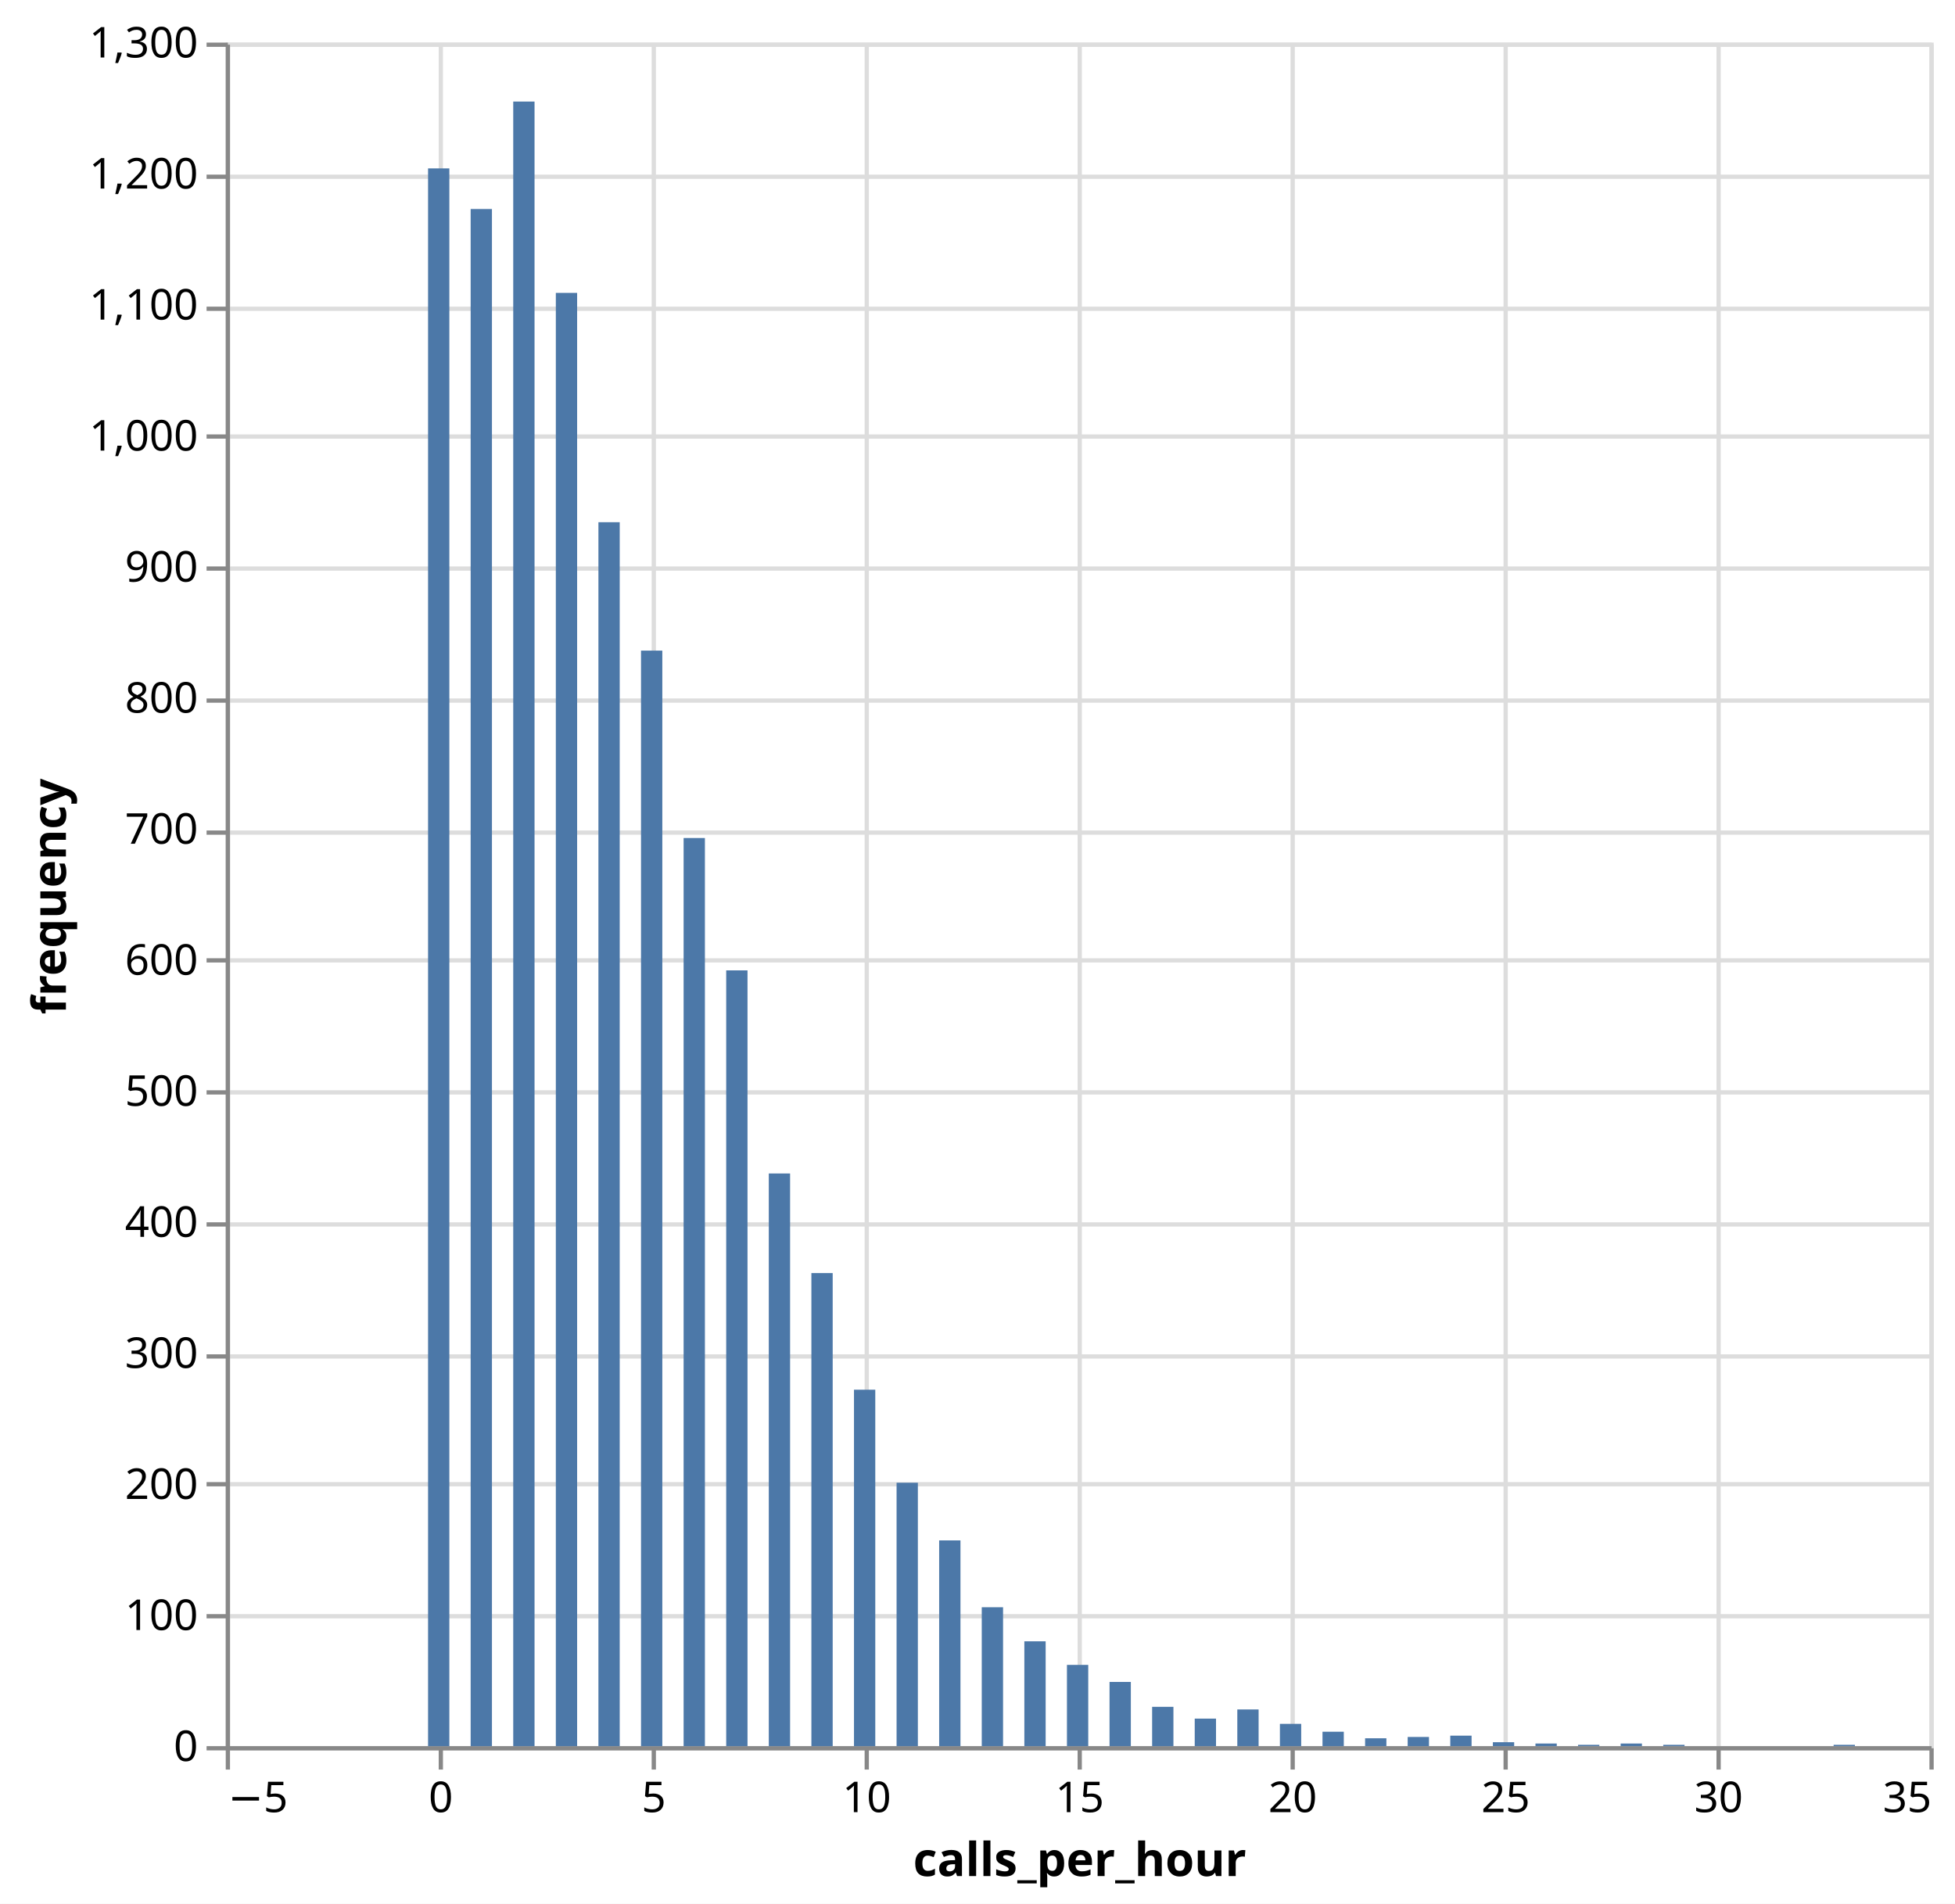
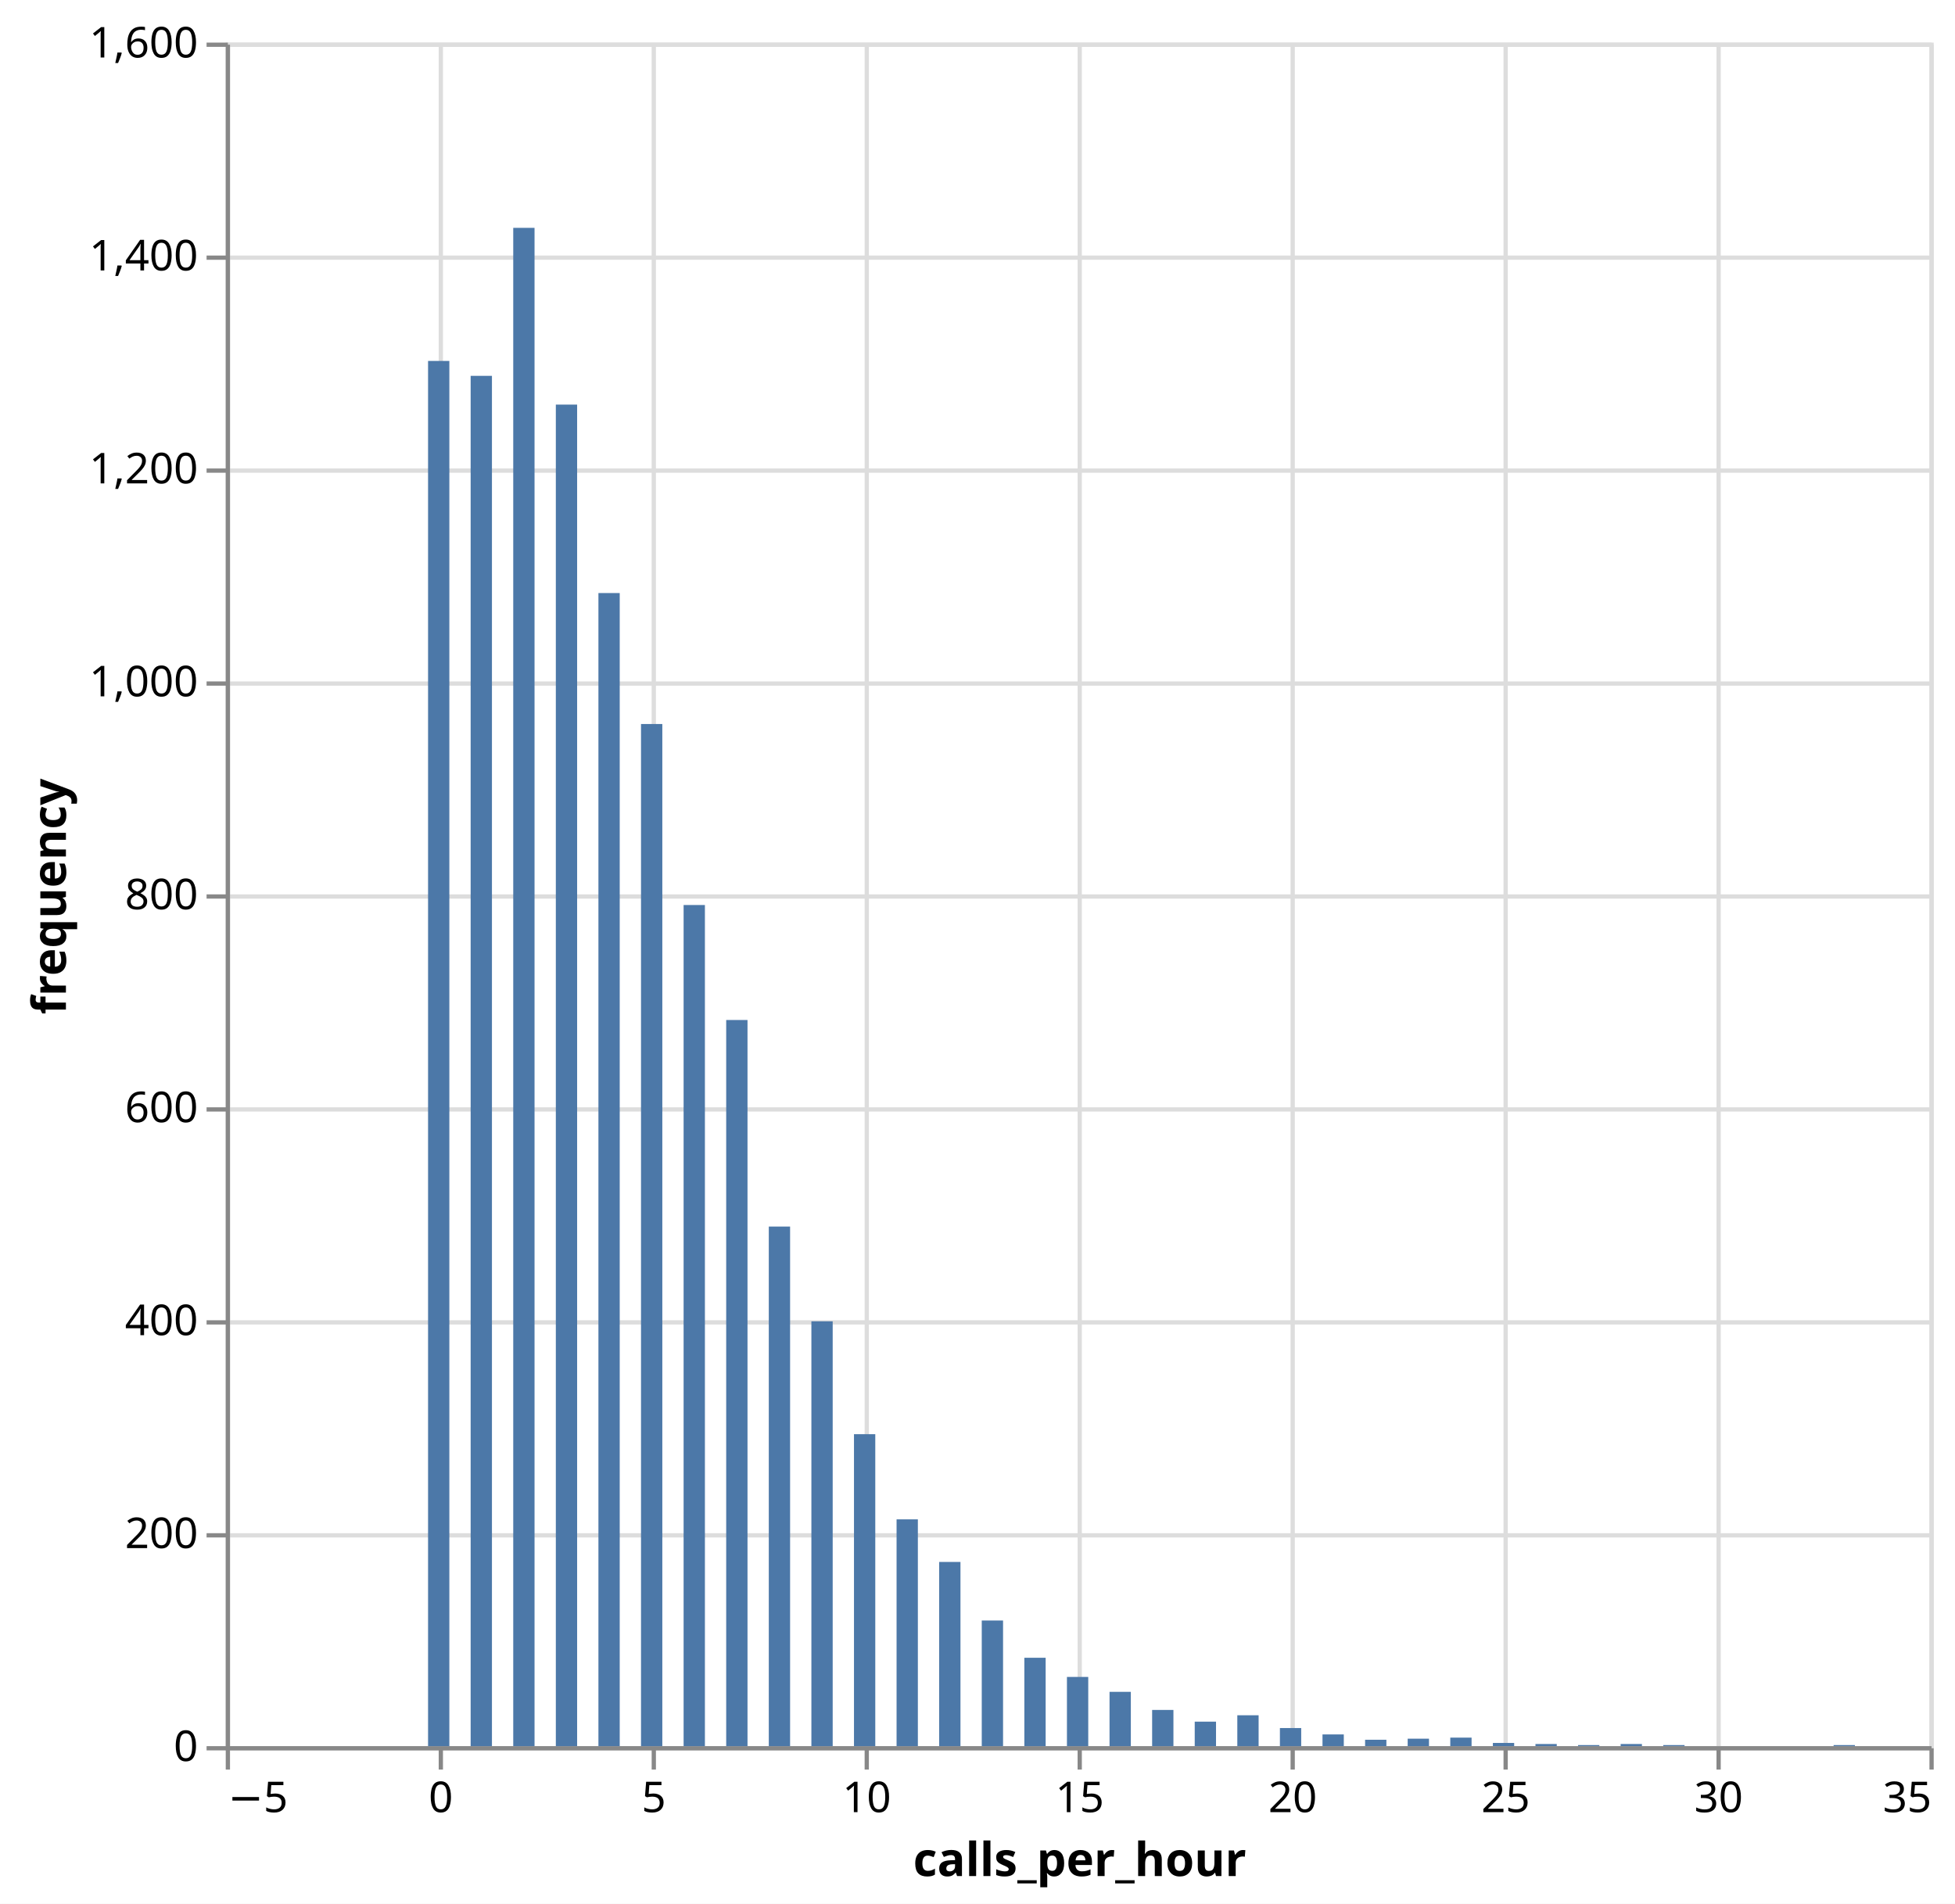
<svg xmlns="http://www.w3.org/2000/svg" version="1.1" class="marks" width="459" height="447" viewBox="0 0 459 447">
  <rect width="459" height="447" fill="white" />
  <g fill="none" stroke-miterlimit="10" transform="translate(53,10)">
    <g class="mark-group role-frame root" role="graphics-object" aria-roledescription="group mark container">
      <g transform="translate(0,0)">
        <path class="background" aria-hidden="true" d="M0.5,0.5h400v400h-400Z" stroke="#ddd" />
        <g>
          <g class="mark-group role-axis" aria-hidden="true">
            <g transform="translate(0.5,400.5)">
              <path class="background" aria-hidden="true" d="M0,0h0v0h0Z" pointer-events="none" />
              <g>
                <g class="mark-rule role-axis-grid" pointer-events="none">
                  <line transform="translate(0,-400)" x2="0" y2="400" stroke="#ddd" stroke-width="1" opacity="1" />
                  <line transform="translate(50,-400)" x2="0" y2="400" stroke="#ddd" stroke-width="1" opacity="1" />
                  <line transform="translate(100,-400)" x2="0" y2="400" stroke="#ddd" stroke-width="1" opacity="1" />
                  <line transform="translate(150,-400)" x2="0" y2="400" stroke="#ddd" stroke-width="1" opacity="1" />
                  <line transform="translate(200,-400)" x2="0" y2="400" stroke="#ddd" stroke-width="1" opacity="1" />
                  <line transform="translate(250,-400)" x2="0" y2="400" stroke="#ddd" stroke-width="1" opacity="1" />
                  <line transform="translate(300,-400)" x2="0" y2="400" stroke="#ddd" stroke-width="1" opacity="1" />
                  <line transform="translate(350,-400)" x2="0" y2="400" stroke="#ddd" stroke-width="1" opacity="1" />
                  <line transform="translate(400,-400)" x2="0" y2="400" stroke="#ddd" stroke-width="1" opacity="1" />
                </g>
              </g>
              <path class="foreground" aria-hidden="true" d="" pointer-events="none" display="none" />
            </g>
          </g>
          <g class="mark-group role-axis" aria-hidden="true">
            <g transform="translate(0.5,0.5)">
              <path class="background" aria-hidden="true" d="M0,0h0v0h0Z" pointer-events="none" />
              <g>
                <g class="mark-rule role-axis-grid" pointer-events="none">
                  <line transform="translate(0,400)" x2="400" y2="0" stroke="#ddd" stroke-width="1" opacity="1" />
-                   <line transform="translate(0,369)" x2="400" y2="0" stroke="#ddd" stroke-width="1" opacity="1" />
-                   <line transform="translate(0,338)" x2="400" y2="0" stroke="#ddd" stroke-width="1" opacity="1" />
-                   <line transform="translate(0,308)" x2="400" y2="0" stroke="#ddd" stroke-width="1" opacity="1" />
-                   <line transform="translate(0,277)" x2="400" y2="0" stroke="#ddd" stroke-width="1" opacity="1" />
-                   <line transform="translate(0,246)" x2="400" y2="0" stroke="#ddd" stroke-width="1" opacity="1" />
-                   <line transform="translate(0,215)" x2="400" y2="0" stroke="#ddd" stroke-width="1" opacity="1" />
-                   <line transform="translate(0,185)" x2="400" y2="0" stroke="#ddd" stroke-width="1" opacity="1" />
-                   <line transform="translate(0,154)" x2="400" y2="0" stroke="#ddd" stroke-width="1" opacity="1" />
-                   <line transform="translate(0,123)" x2="400" y2="0" stroke="#ddd" stroke-width="1" opacity="1" />
-                   <line transform="translate(0,92)" x2="400" y2="0" stroke="#ddd" stroke-width="1" opacity="1" />
-                   <line transform="translate(0,62)" x2="400" y2="0" stroke="#ddd" stroke-width="1" opacity="1" />
-                   <line transform="translate(0,31)" x2="400" y2="0" stroke="#ddd" stroke-width="1" opacity="1" />
+                   <line transform="translate(0,350)" x2="400" y2="0" stroke="#ddd" stroke-width="1" opacity="1" />
+                   <line transform="translate(0,300)" x2="400" y2="0" stroke="#ddd" stroke-width="1" opacity="1" />
+                   <line transform="translate(0,250)" x2="400" y2="0" stroke="#ddd" stroke-width="1" opacity="1" />
+                   <line transform="translate(0,200)" x2="400" y2="0" stroke="#ddd" stroke-width="1" opacity="1" />
+                   <line transform="translate(0,150)" x2="400" y2="0" stroke="#ddd" stroke-width="1" opacity="1" />
+                   <line transform="translate(0,100)" x2="400" y2="0" stroke="#ddd" stroke-width="1" opacity="1" />
+                   <line transform="translate(0,50)" x2="400" y2="0" stroke="#ddd" stroke-width="1" opacity="1" />
                  <line transform="translate(0,0)" x2="400" y2="0" stroke="#ddd" stroke-width="1" opacity="1" />
                </g>
              </g>
              <path class="foreground" aria-hidden="true" d="" pointer-events="none" display="none" />
            </g>
          </g>
          <g class="mark-group role-axis" role="graphics-symbol" aria-roledescription="axis" aria-label="X-axis titled 'calls_per_hour' for a linear scale with values from −5 to 35">
            <g transform="translate(0.5,400.5)">
              <path class="background" aria-hidden="true" d="M0,0h0v0h0Z" pointer-events="none" />
              <g>
                <g class="mark-rule role-axis-tick" pointer-events="none">
                  <line transform="translate(0,0)" x2="0" y2="5" stroke="#888" stroke-width="1" opacity="1" />
                  <line transform="translate(50,0)" x2="0" y2="5" stroke="#888" stroke-width="1" opacity="1" />
                  <line transform="translate(100,0)" x2="0" y2="5" stroke="#888" stroke-width="1" opacity="1" />
                  <line transform="translate(150,0)" x2="0" y2="5" stroke="#888" stroke-width="1" opacity="1" />
                  <line transform="translate(200,0)" x2="0" y2="5" stroke="#888" stroke-width="1" opacity="1" />
                  <line transform="translate(250,0)" x2="0" y2="5" stroke="#888" stroke-width="1" opacity="1" />
                  <line transform="translate(300,0)" x2="0" y2="5" stroke="#888" stroke-width="1" opacity="1" />
                  <line transform="translate(350,0)" x2="0" y2="5" stroke="#888" stroke-width="1" opacity="1" />
                  <line transform="translate(400,0)" x2="0" y2="5" stroke="#888" stroke-width="1" opacity="1" />
                </g>
                <g class="mark-text role-axis-label" pointer-events="none">
                  <text text-anchor="start" transform="translate(0,15)" font-family="sans-serif" font-size="10px" fill="#000" opacity="1">−5</text>
                  <text text-anchor="middle" transform="translate(50,15)" font-family="sans-serif" font-size="10px" fill="#000" opacity="1">0</text>
                  <text text-anchor="middle" transform="translate(100,15)" font-family="sans-serif" font-size="10px" fill="#000" opacity="1">5</text>
                  <text text-anchor="middle" transform="translate(150,15)" font-family="sans-serif" font-size="10px" fill="#000" opacity="1">10</text>
                  <text text-anchor="middle" transform="translate(200,15)" font-family="sans-serif" font-size="10px" fill="#000" opacity="1">15</text>
                  <text text-anchor="middle" transform="translate(250,15)" font-family="sans-serif" font-size="10px" fill="#000" opacity="1">20</text>
                  <text text-anchor="middle" transform="translate(300,15)" font-family="sans-serif" font-size="10px" fill="#000" opacity="1">25</text>
                  <text text-anchor="middle" transform="translate(350,15)" font-family="sans-serif" font-size="10px" fill="#000" opacity="1">30</text>
                  <text text-anchor="end" transform="translate(400,15)" font-family="sans-serif" font-size="10px" fill="#000" opacity="1">35</text>
                </g>
                <g class="mark-rule role-axis-domain" pointer-events="none">
                  <line transform="translate(0,0)" x2="400" y2="0" stroke="#888" stroke-width="1" opacity="1" />
                </g>
                <g class="mark-text role-axis-title" pointer-events="none">
                  <text text-anchor="middle" transform="translate(200,30)" font-family="sans-serif" font-size="11px" font-weight="bold" fill="#000" opacity="1">calls_per_hour</text>
                </g>
              </g>
              <path class="foreground" aria-hidden="true" d="" pointer-events="none" display="none" />
            </g>
          </g>
-           <g class="mark-group role-axis" role="graphics-symbol" aria-roledescription="axis" aria-label="Y-axis titled 'frequency' for a linear scale with values from 0 to 1,300">
+           <g class="mark-group role-axis" role="graphics-symbol" aria-roledescription="axis" aria-label="Y-axis titled 'frequency' for a linear scale with values from 0 to 1,600">
            <g transform="translate(0.5,0.5)">
              <path class="background" aria-hidden="true" d="M0,0h0v0h0Z" pointer-events="none" />
              <g>
                <g class="mark-rule role-axis-tick" pointer-events="none">
                  <line transform="translate(0,400)" x2="-5" y2="0" stroke="#888" stroke-width="1" opacity="1" />
-                   <line transform="translate(0,369)" x2="-5" y2="0" stroke="#888" stroke-width="1" opacity="1" />
-                   <line transform="translate(0,338)" x2="-5" y2="0" stroke="#888" stroke-width="1" opacity="1" />
-                   <line transform="translate(0,308)" x2="-5" y2="0" stroke="#888" stroke-width="1" opacity="1" />
-                   <line transform="translate(0,277)" x2="-5" y2="0" stroke="#888" stroke-width="1" opacity="1" />
-                   <line transform="translate(0,246)" x2="-5" y2="0" stroke="#888" stroke-width="1" opacity="1" />
-                   <line transform="translate(0,215)" x2="-5" y2="0" stroke="#888" stroke-width="1" opacity="1" />
-                   <line transform="translate(0,185)" x2="-5" y2="0" stroke="#888" stroke-width="1" opacity="1" />
-                   <line transform="translate(0,154)" x2="-5" y2="0" stroke="#888" stroke-width="1" opacity="1" />
-                   <line transform="translate(0,123)" x2="-5" y2="0" stroke="#888" stroke-width="1" opacity="1" />
-                   <line transform="translate(0,92)" x2="-5" y2="0" stroke="#888" stroke-width="1" opacity="1" />
-                   <line transform="translate(0,62)" x2="-5" y2="0" stroke="#888" stroke-width="1" opacity="1" />
-                   <line transform="translate(0,31)" x2="-5" y2="0" stroke="#888" stroke-width="1" opacity="1" />
+                   <line transform="translate(0,350)" x2="-5" y2="0" stroke="#888" stroke-width="1" opacity="1" />
+                   <line transform="translate(0,300)" x2="-5" y2="0" stroke="#888" stroke-width="1" opacity="1" />
+                   <line transform="translate(0,250)" x2="-5" y2="0" stroke="#888" stroke-width="1" opacity="1" />
+                   <line transform="translate(0,200)" x2="-5" y2="0" stroke="#888" stroke-width="1" opacity="1" />
+                   <line transform="translate(0,150)" x2="-5" y2="0" stroke="#888" stroke-width="1" opacity="1" />
+                   <line transform="translate(0,100)" x2="-5" y2="0" stroke="#888" stroke-width="1" opacity="1" />
+                   <line transform="translate(0,50)" x2="-5" y2="0" stroke="#888" stroke-width="1" opacity="1" />
                  <line transform="translate(0,0)" x2="-5" y2="0" stroke="#888" stroke-width="1" opacity="1" />
                </g>
                <g class="mark-text role-axis-label" pointer-events="none">
                  <text text-anchor="end" transform="translate(-7,403)" font-family="sans-serif" font-size="10px" fill="#000" opacity="1">0</text>
-                   <text text-anchor="end" transform="translate(-7,372.2308)" font-family="sans-serif" font-size="10px" fill="#000" opacity="1">100</text>
-                   <text text-anchor="end" transform="translate(-7,341.4615)" font-family="sans-serif" font-size="10px" fill="#000" opacity="1">200</text>
-                   <text text-anchor="end" transform="translate(-7,310.6923)" font-family="sans-serif" font-size="10px" fill="#000" opacity="1">300</text>
-                   <text text-anchor="end" transform="translate(-7,279.9231)" font-family="sans-serif" font-size="10px" fill="#000" opacity="1">400</text>
-                   <text text-anchor="end" transform="translate(-7,249.1538)" font-family="sans-serif" font-size="10px" fill="#000" opacity="1">500</text>
-                   <text text-anchor="end" transform="translate(-7,218.3846)" font-family="sans-serif" font-size="10px" fill="#000" opacity="1">600</text>
-                   <text text-anchor="end" transform="translate(-7,187.6154)" font-family="sans-serif" font-size="10px" fill="#000" opacity="1">700</text>
-                   <text text-anchor="end" transform="translate(-7,156.8462)" font-family="sans-serif" font-size="10px" fill="#000" opacity="1">800</text>
-                   <text text-anchor="end" transform="translate(-7,126.0769)" font-family="sans-serif" font-size="10px" fill="#000" opacity="1">900</text>
-                   <text text-anchor="end" transform="translate(-7,95.30769)" font-family="sans-serif" font-size="10px" fill="#000" opacity="1">1,000</text>
-                   <text text-anchor="end" transform="translate(-7,64.53846)" font-family="sans-serif" font-size="10px" fill="#000" opacity="1">1,100</text>
-                   <text text-anchor="end" transform="translate(-7,33.76923)" font-family="sans-serif" font-size="10px" fill="#000" opacity="1">1,200</text>
-                   <text text-anchor="end" transform="translate(-7,3)" font-family="sans-serif" font-size="10px" fill="#000" opacity="1">1,300</text>
+                   <text text-anchor="end" transform="translate(-7,353)" font-family="sans-serif" font-size="10px" fill="#000" opacity="1">200</text>
+                   <text text-anchor="end" transform="translate(-7,303)" font-family="sans-serif" font-size="10px" fill="#000" opacity="1">400</text>
+                   <text text-anchor="end" transform="translate(-7,253)" font-family="sans-serif" font-size="10px" fill="#000" opacity="1">600</text>
+                   <text text-anchor="end" transform="translate(-7,203)" font-family="sans-serif" font-size="10px" fill="#000" opacity="1">800</text>
+                   <text text-anchor="end" transform="translate(-7,153)" font-family="sans-serif" font-size="10px" fill="#000" opacity="1">1,000</text>
+                   <text text-anchor="end" transform="translate(-7,103)" font-family="sans-serif" font-size="10px" fill="#000" opacity="1">1,200</text>
+                   <text text-anchor="end" transform="translate(-7,53)" font-family="sans-serif" font-size="10px" fill="#000" opacity="1">1,400</text>
+                   <text text-anchor="end" transform="translate(-7,3)" font-family="sans-serif" font-size="10px" fill="#000" opacity="1">1,600</text>
                </g>
                <g class="mark-rule role-axis-domain" pointer-events="none">
                  <line transform="translate(0,400)" x2="0" y2="-400" stroke="#888" stroke-width="1" opacity="1" />
                </g>
                <g class="mark-text role-axis-title" pointer-events="none">
                  <text text-anchor="middle" transform="translate(-36.02441,200) rotate(-90) translate(0,-2)" font-family="sans-serif" font-size="11px" font-weight="bold" fill="#000" opacity="1">frequency</text>
                </g>
              </g>
              <path class="foreground" aria-hidden="true" d="" pointer-events="none" display="none" />
            </g>
          </g>
          <g class="mark-rect role-mark marks" role="graphics-object" aria-roledescription="rect mark container">
-             <path aria-label="calls_per_hour: 0; frequency: 1204" role="graphics-symbol" aria-roledescription="bar" d="M47.5,29.538h5v370.462h-5Z" fill="#4c78a8" />
-             <path aria-label="calls_per_hour: 1; frequency: 1173" role="graphics-symbol" aria-roledescription="bar" d="M57.5,39.077h5v360.923h-5Z" fill="#4c78a8" />
-             <path aria-label="calls_per_hour: 2; frequency: 1255" role="graphics-symbol" aria-roledescription="bar" d="M67.5,13.846h5v386.154h-5Z" fill="#4c78a8" />
-             <path aria-label="calls_per_hour: 3; frequency: 1109" role="graphics-symbol" aria-roledescription="bar" d="M77.5,58.769h5v341.231h-5Z" fill="#4c78a8" />
-             <path aria-label="calls_per_hour: 4; frequency: 934" role="graphics-symbol" aria-roledescription="bar" d="M87.5,112.615h5v287.385h-5Z" fill="#4c78a8" />
-             <path aria-label="calls_per_hour: 5; frequency: 836" role="graphics-symbol" aria-roledescription="bar" d="M97.5,142.769h5v257.231h-5Z" fill="#4c78a8" />
-             <path aria-label="calls_per_hour: 6; frequency: 693" role="graphics-symbol" aria-roledescription="bar" d="M107.5,186.769h5v213.231h-5Z" fill="#4c78a8" />
-             <path aria-label="calls_per_hour: 7; frequency: 592" role="graphics-symbol" aria-roledescription="bar" d="M117.5,217.846h5v182.154h-5Z" fill="#4c78a8" />
-             <path aria-label="calls_per_hour: 8; frequency: 437" role="graphics-symbol" aria-roledescription="bar" d="M127.5,265.538h5v134.462h-5Z" fill="#4c78a8" />
-             <path aria-label="calls_per_hour: 9; frequency: 361" role="graphics-symbol" aria-roledescription="bar" d="M137.5,288.923h5v111.077h-5Z" fill="#4c78a8" />
-             <path aria-label="calls_per_hour: 10; frequency: 272" role="graphics-symbol" aria-roledescription="bar" d="M147.5,316.308h5v83.692h-5Z" fill="#4c78a8" />
-             <path aria-label="calls_per_hour: 11; frequency: 201" role="graphics-symbol" aria-roledescription="bar" d="M157.5,338.154h5v61.846h-5Z" fill="#4c78a8" />
-             <path aria-label="calls_per_hour: 12; frequency: 157" role="graphics-symbol" aria-roledescription="bar" d="M167.5,351.692h5v48.308h-5Z" fill="#4c78a8" />
-             <path aria-label="calls_per_hour: 13; frequency: 106" role="graphics-symbol" aria-roledescription="bar" d="M177.5,367.385h5v32.615h-5Z" fill="#4c78a8" />
-             <path aria-label="calls_per_hour: 14; frequency: 80" role="graphics-symbol" aria-roledescription="bar" d="M187.5,375.385h5v24.615h-5Z" fill="#4c78a8" />
-             <path aria-label="calls_per_hour: 15; frequency: 62" role="graphics-symbol" aria-roledescription="bar" d="M197.5,380.923h5v19.077h-5Z" fill="#4c78a8" />
-             <path aria-label="calls_per_hour: 16; frequency: 49" role="graphics-symbol" aria-roledescription="bar" d="M207.5,384.923h5v15.077h-5Z" fill="#4c78a8" />
-             <path aria-label="calls_per_hour: 17; frequency: 30" role="graphics-symbol" aria-roledescription="bar" d="M217.5,390.769h5v9.231h-5Z" fill="#4c78a8" />
-             <path aria-label="calls_per_hour: 18; frequency: 21" role="graphics-symbol" aria-roledescription="bar" d="M227.5,393.538h5v6.462h-5Z" fill="#4c78a8" />
-             <path aria-label="calls_per_hour: 19; frequency: 28" role="graphics-symbol" aria-roledescription="bar" d="M237.5,391.385h5v8.615h-5Z" fill="#4c78a8" />
-             <path aria-label="calls_per_hour: 20; frequency: 17" role="graphics-symbol" aria-roledescription="bar" d="M247.5,394.769h5v5.231h-5Z" fill="#4c78a8" />
-             <path aria-label="calls_per_hour: 21; frequency: 11" role="graphics-symbol" aria-roledescription="bar" d="M257.5,396.615h5v3.385h-5Z" fill="#4c78a8" />
-             <path aria-label="calls_per_hour: 22; frequency: 6" role="graphics-symbol" aria-roledescription="bar" d="M267.5,398.154h5v1.846h-5Z" fill="#4c78a8" />
-             <path aria-label="calls_per_hour: 23; frequency: 7" role="graphics-symbol" aria-roledescription="bar" d="M277.5,397.846h5v2.154h-5Z" fill="#4c78a8" />
-             <path aria-label="calls_per_hour: 24; frequency: 8" role="graphics-symbol" aria-roledescription="bar" d="M287.5,397.538h5v2.462h-5Z" fill="#4c78a8" />
-             <path aria-label="calls_per_hour: 25; frequency: 3" role="graphics-symbol" aria-roledescription="bar" d="M297.5,399.077h5v0.923h-5Z" fill="#4c78a8" />
-             <path aria-label="calls_per_hour: 26; frequency: 2" role="graphics-symbol" aria-roledescription="bar" d="M307.5,399.385h5v0.615h-5Z" fill="#4c78a8" />
-             <path aria-label="calls_per_hour: 27; frequency: 1" role="graphics-symbol" aria-roledescription="bar" d="M317.5,399.692h5v0.308h-5Z" fill="#4c78a8" />
-             <path aria-label="calls_per_hour: 28; frequency: 2" role="graphics-symbol" aria-roledescription="bar" d="M327.5,399.385h5v0.615h-5Z" fill="#4c78a8" />
-             <path aria-label="calls_per_hour: 29; frequency: 1" role="graphics-symbol" aria-roledescription="bar" d="M337.5,399.692h5v0.308h-5Z" fill="#4c78a8" />
-             <path aria-label="calls_per_hour: 33; frequency: 1" role="graphics-symbol" aria-roledescription="bar" d="M377.5,399.692h5v0.308h-5Z" fill="#4c78a8" />
+             <path aria-label="calls_per_hour: 0; frequency: 1301" role="graphics-symbol" aria-roledescription="bar" d="M47.5,74.75h5v325.25h-5Z" fill="#4c78a8" />
+             <path aria-label="calls_per_hour: 1; frequency: 1287" role="graphics-symbol" aria-roledescription="bar" d="M57.5,78.25h5v321.75h-5Z" fill="#4c78a8" />
+             <path aria-label="calls_per_hour: 2; frequency: 1426" role="graphics-symbol" aria-roledescription="bar" d="M67.5,43.5h5v356.5h-5Z" fill="#4c78a8" />
+             <path aria-label="calls_per_hour: 3; frequency: 1260" role="graphics-symbol" aria-roledescription="bar" d="M77.5,85h5v315h-5Z" fill="#4c78a8" />
+             <path aria-label="calls_per_hour: 4; frequency: 1083" role="graphics-symbol" aria-roledescription="bar" d="M87.5,129.25h5v270.75h-5Z" fill="#4c78a8" />
+             <path aria-label="calls_per_hour: 5; frequency: 960" role="graphics-symbol" aria-roledescription="bar" d="M97.5,160h5v240h-5Z" fill="#4c78a8" />
+             <path aria-label="calls_per_hour: 6; frequency: 790" role="graphics-symbol" aria-roledescription="bar" d="M107.5,202.5h5v197.5h-5Z" fill="#4c78a8" />
+             <path aria-label="calls_per_hour: 7; frequency: 682" role="graphics-symbol" aria-roledescription="bar" d="M117.5,229.5h5v170.5h-5Z" fill="#4c78a8" />
+             <path aria-label="calls_per_hour: 8; frequency: 488" role="graphics-symbol" aria-roledescription="bar" d="M127.5,278h5v122h-5Z" fill="#4c78a8" />
+             <path aria-label="calls_per_hour: 9; frequency: 399" role="graphics-symbol" aria-roledescription="bar" d="M137.5,300.25h5v99.75h-5Z" fill="#4c78a8" />
+             <path aria-label="calls_per_hour: 10; frequency: 293" role="graphics-symbol" aria-roledescription="bar" d="M147.5,326.75h5v73.25h-5Z" fill="#4c78a8" />
+             <path aria-label="calls_per_hour: 11; frequency: 213" role="graphics-symbol" aria-roledescription="bar" d="M157.5,346.75h5v53.25h-5Z" fill="#4c78a8" />
+             <path aria-label="calls_per_hour: 12; frequency: 173" role="graphics-symbol" aria-roledescription="bar" d="M167.5,356.75h5v43.25h-5Z" fill="#4c78a8" />
+             <path aria-label="calls_per_hour: 13; frequency: 118" role="graphics-symbol" aria-roledescription="bar" d="M177.5,370.5h5v29.5h-5Z" fill="#4c78a8" />
+             <path aria-label="calls_per_hour: 14; frequency: 83" role="graphics-symbol" aria-roledescription="bar" d="M187.5,379.25h5v20.75h-5Z" fill="#4c78a8" />
+             <path aria-label="calls_per_hour: 15; frequency: 65" role="graphics-symbol" aria-roledescription="bar" d="M197.5,383.75h5v16.25h-5Z" fill="#4c78a8" />
+             <path aria-label="calls_per_hour: 16; frequency: 51" role="graphics-symbol" aria-roledescription="bar" d="M207.5,387.25h5v12.75h-5Z" fill="#4c78a8" />
+             <path aria-label="calls_per_hour: 17; frequency: 34" role="graphics-symbol" aria-roledescription="bar" d="M217.5,391.5h5v8.5h-5Z" fill="#4c78a8" />
+             <path aria-label="calls_per_hour: 18; frequency: 23" role="graphics-symbol" aria-roledescription="bar" d="M227.5,394.25h5v5.75h-5Z" fill="#4c78a8" />
+             <path aria-label="calls_per_hour: 19; frequency: 29" role="graphics-symbol" aria-roledescription="bar" d="M237.5,392.75h5v7.25h-5Z" fill="#4c78a8" />
+             <path aria-label="calls_per_hour: 20; frequency: 17" role="graphics-symbol" aria-roledescription="bar" d="M247.5,395.75h5v4.25h-5Z" fill="#4c78a8" />
+             <path aria-label="calls_per_hour: 21; frequency: 11" role="graphics-symbol" aria-roledescription="bar" d="M257.5,397.25h5v2.75h-5Z" fill="#4c78a8" />
+             <path aria-label="calls_per_hour: 22; frequency: 6" role="graphics-symbol" aria-roledescription="bar" d="M267.5,398.5h5v1.5h-5Z" fill="#4c78a8" />
+             <path aria-label="calls_per_hour: 23; frequency: 7" role="graphics-symbol" aria-roledescription="bar" d="M277.5,398.25h5v1.75h-5Z" fill="#4c78a8" />
+             <path aria-label="calls_per_hour: 24; frequency: 8" role="graphics-symbol" aria-roledescription="bar" d="M287.5,398h5v2h-5Z" fill="#4c78a8" />
+             <path aria-label="calls_per_hour: 25; frequency: 3" role="graphics-symbol" aria-roledescription="bar" d="M297.5,399.25h5v0.75h-5Z" fill="#4c78a8" />
+             <path aria-label="calls_per_hour: 26; frequency: 2" role="graphics-symbol" aria-roledescription="bar" d="M307.5,399.5h5v0.5h-5Z" fill="#4c78a8" />
+             <path aria-label="calls_per_hour: 27; frequency: 1" role="graphics-symbol" aria-roledescription="bar" d="M317.5,399.75h5v0.25h-5Z" fill="#4c78a8" />
+             <path aria-label="calls_per_hour: 28; frequency: 2" role="graphics-symbol" aria-roledescription="bar" d="M327.5,399.5h5v0.5h-5Z" fill="#4c78a8" />
+             <path aria-label="calls_per_hour: 29; frequency: 1" role="graphics-symbol" aria-roledescription="bar" d="M337.5,399.75h5v0.25h-5Z" fill="#4c78a8" />
+             <path aria-label="calls_per_hour: 33; frequency: 1" role="graphics-symbol" aria-roledescription="bar" d="M377.5,399.75h5v0.25h-5Z" fill="#4c78a8" />
          </g>
        </g>
        <path class="foreground" aria-hidden="true" d="" display="none" />
      </g>
    </g>
  </g>
</svg>
